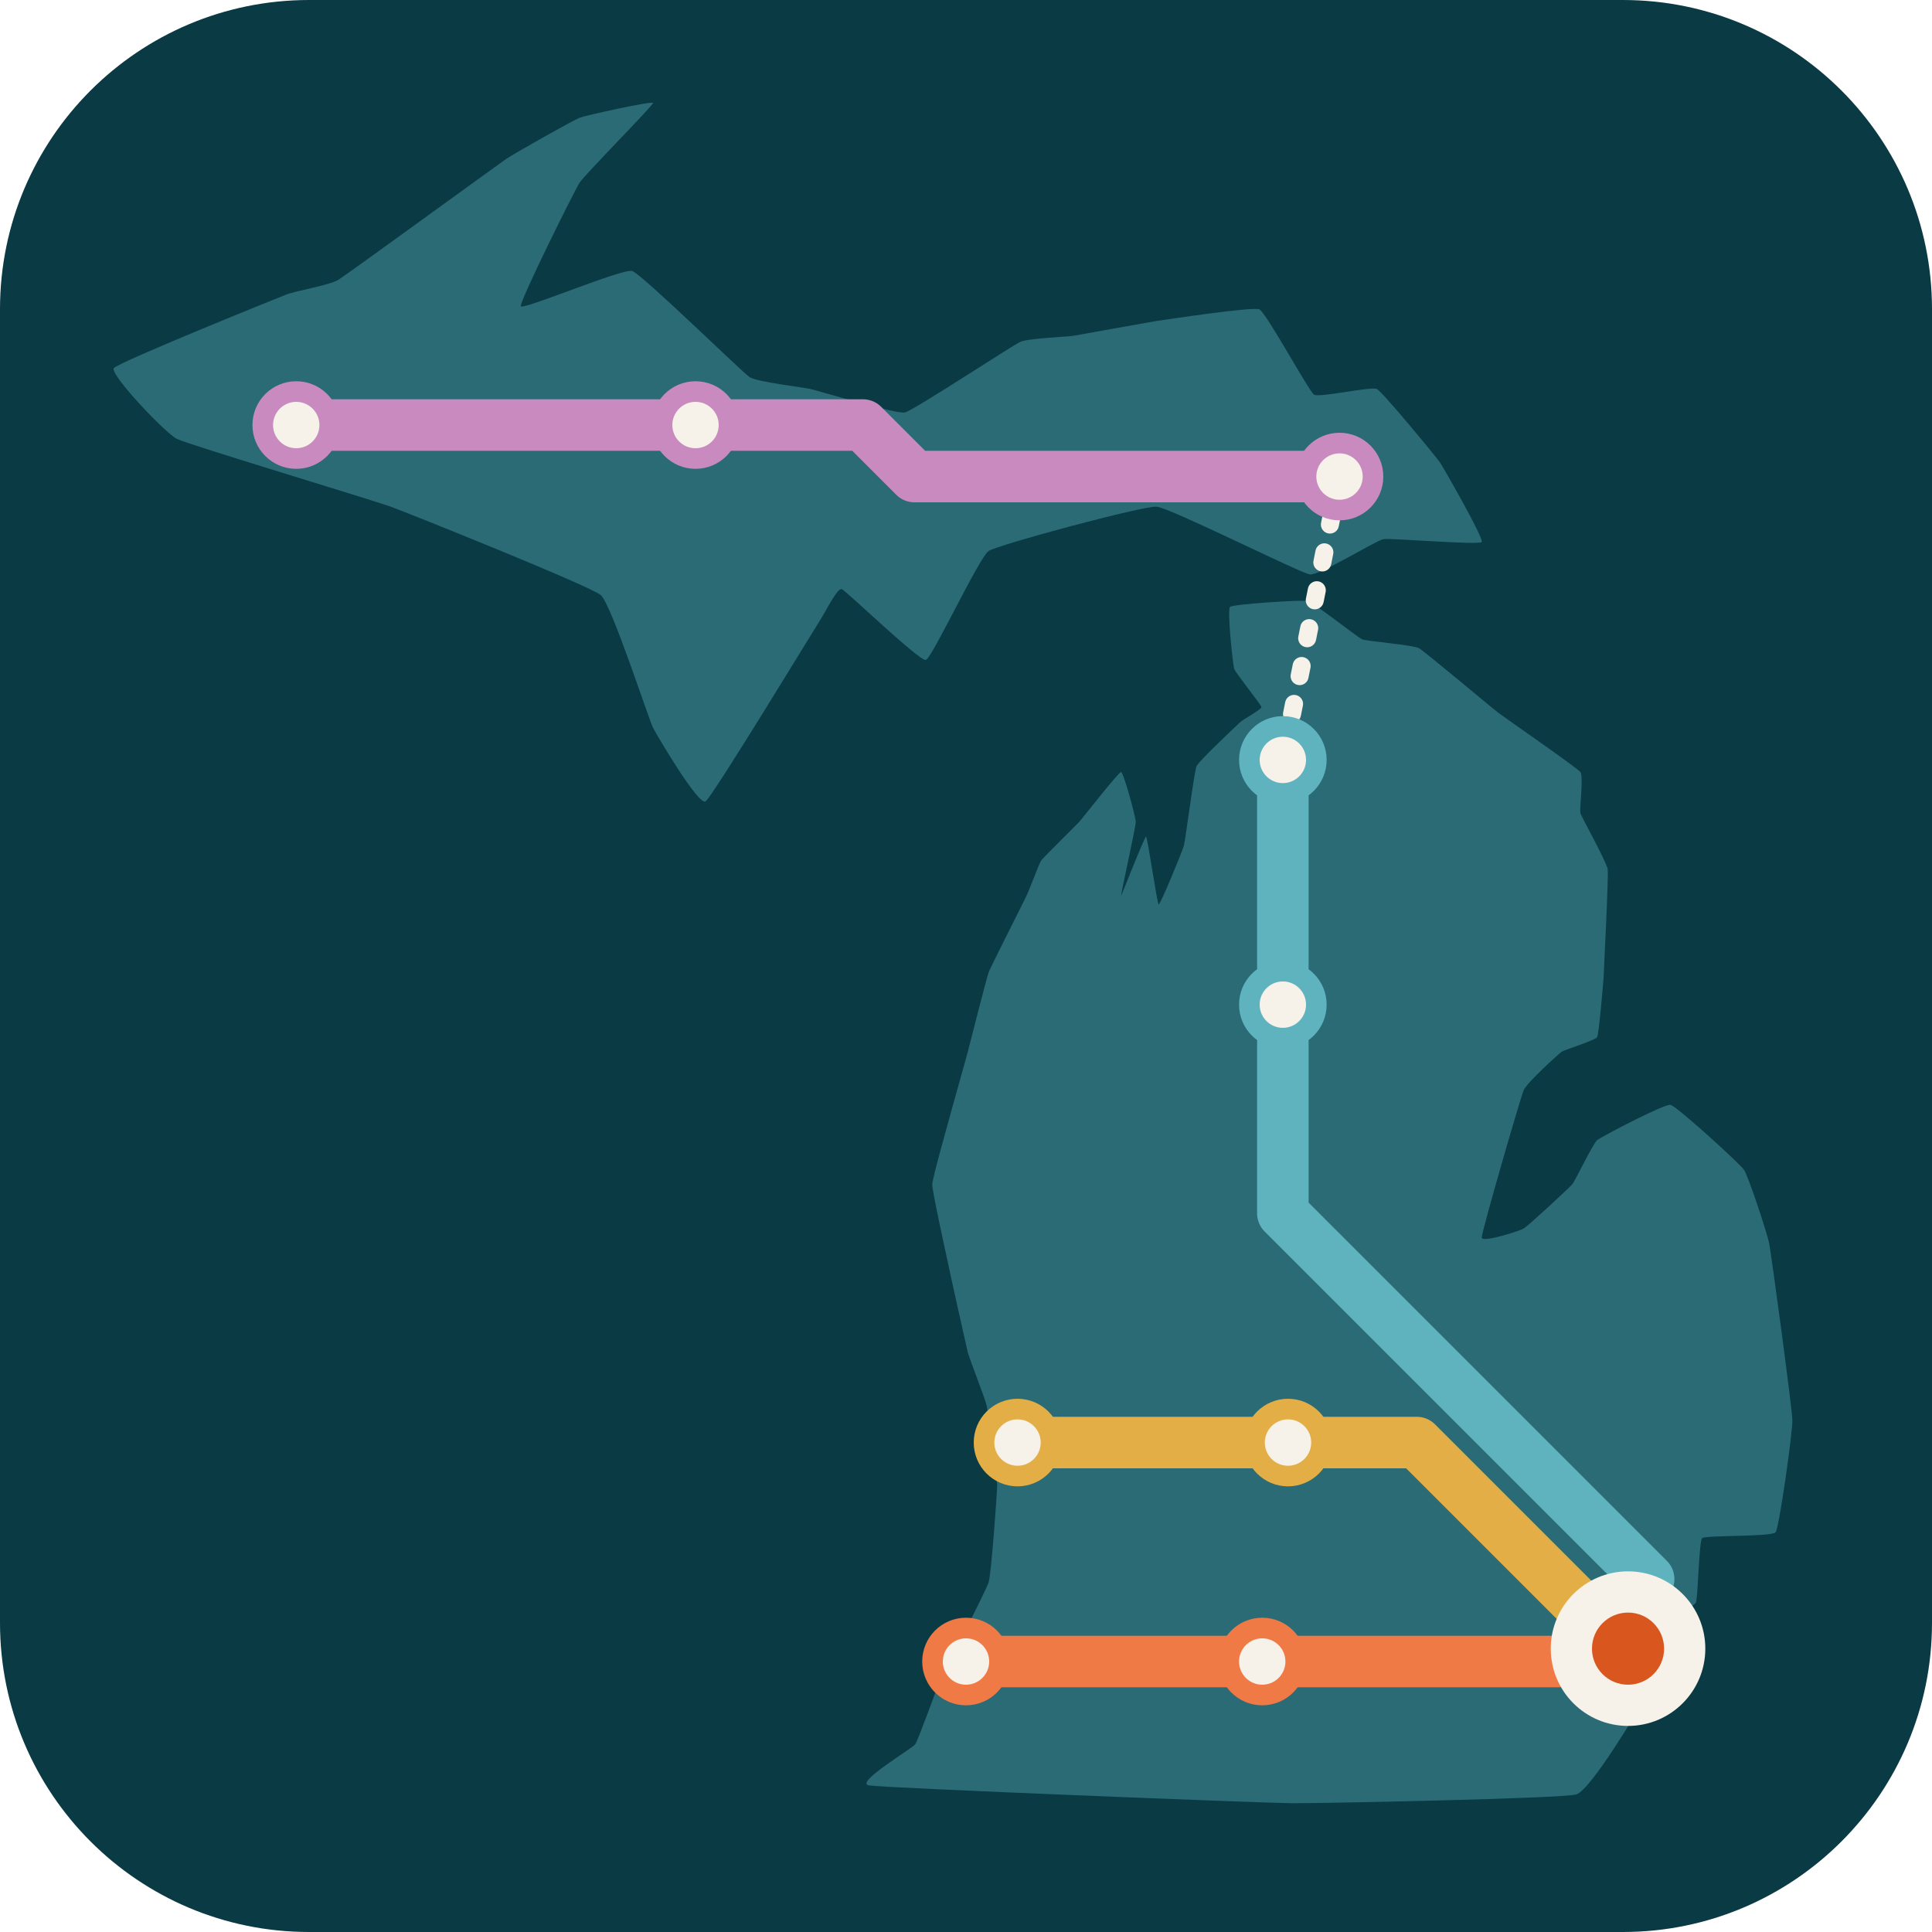
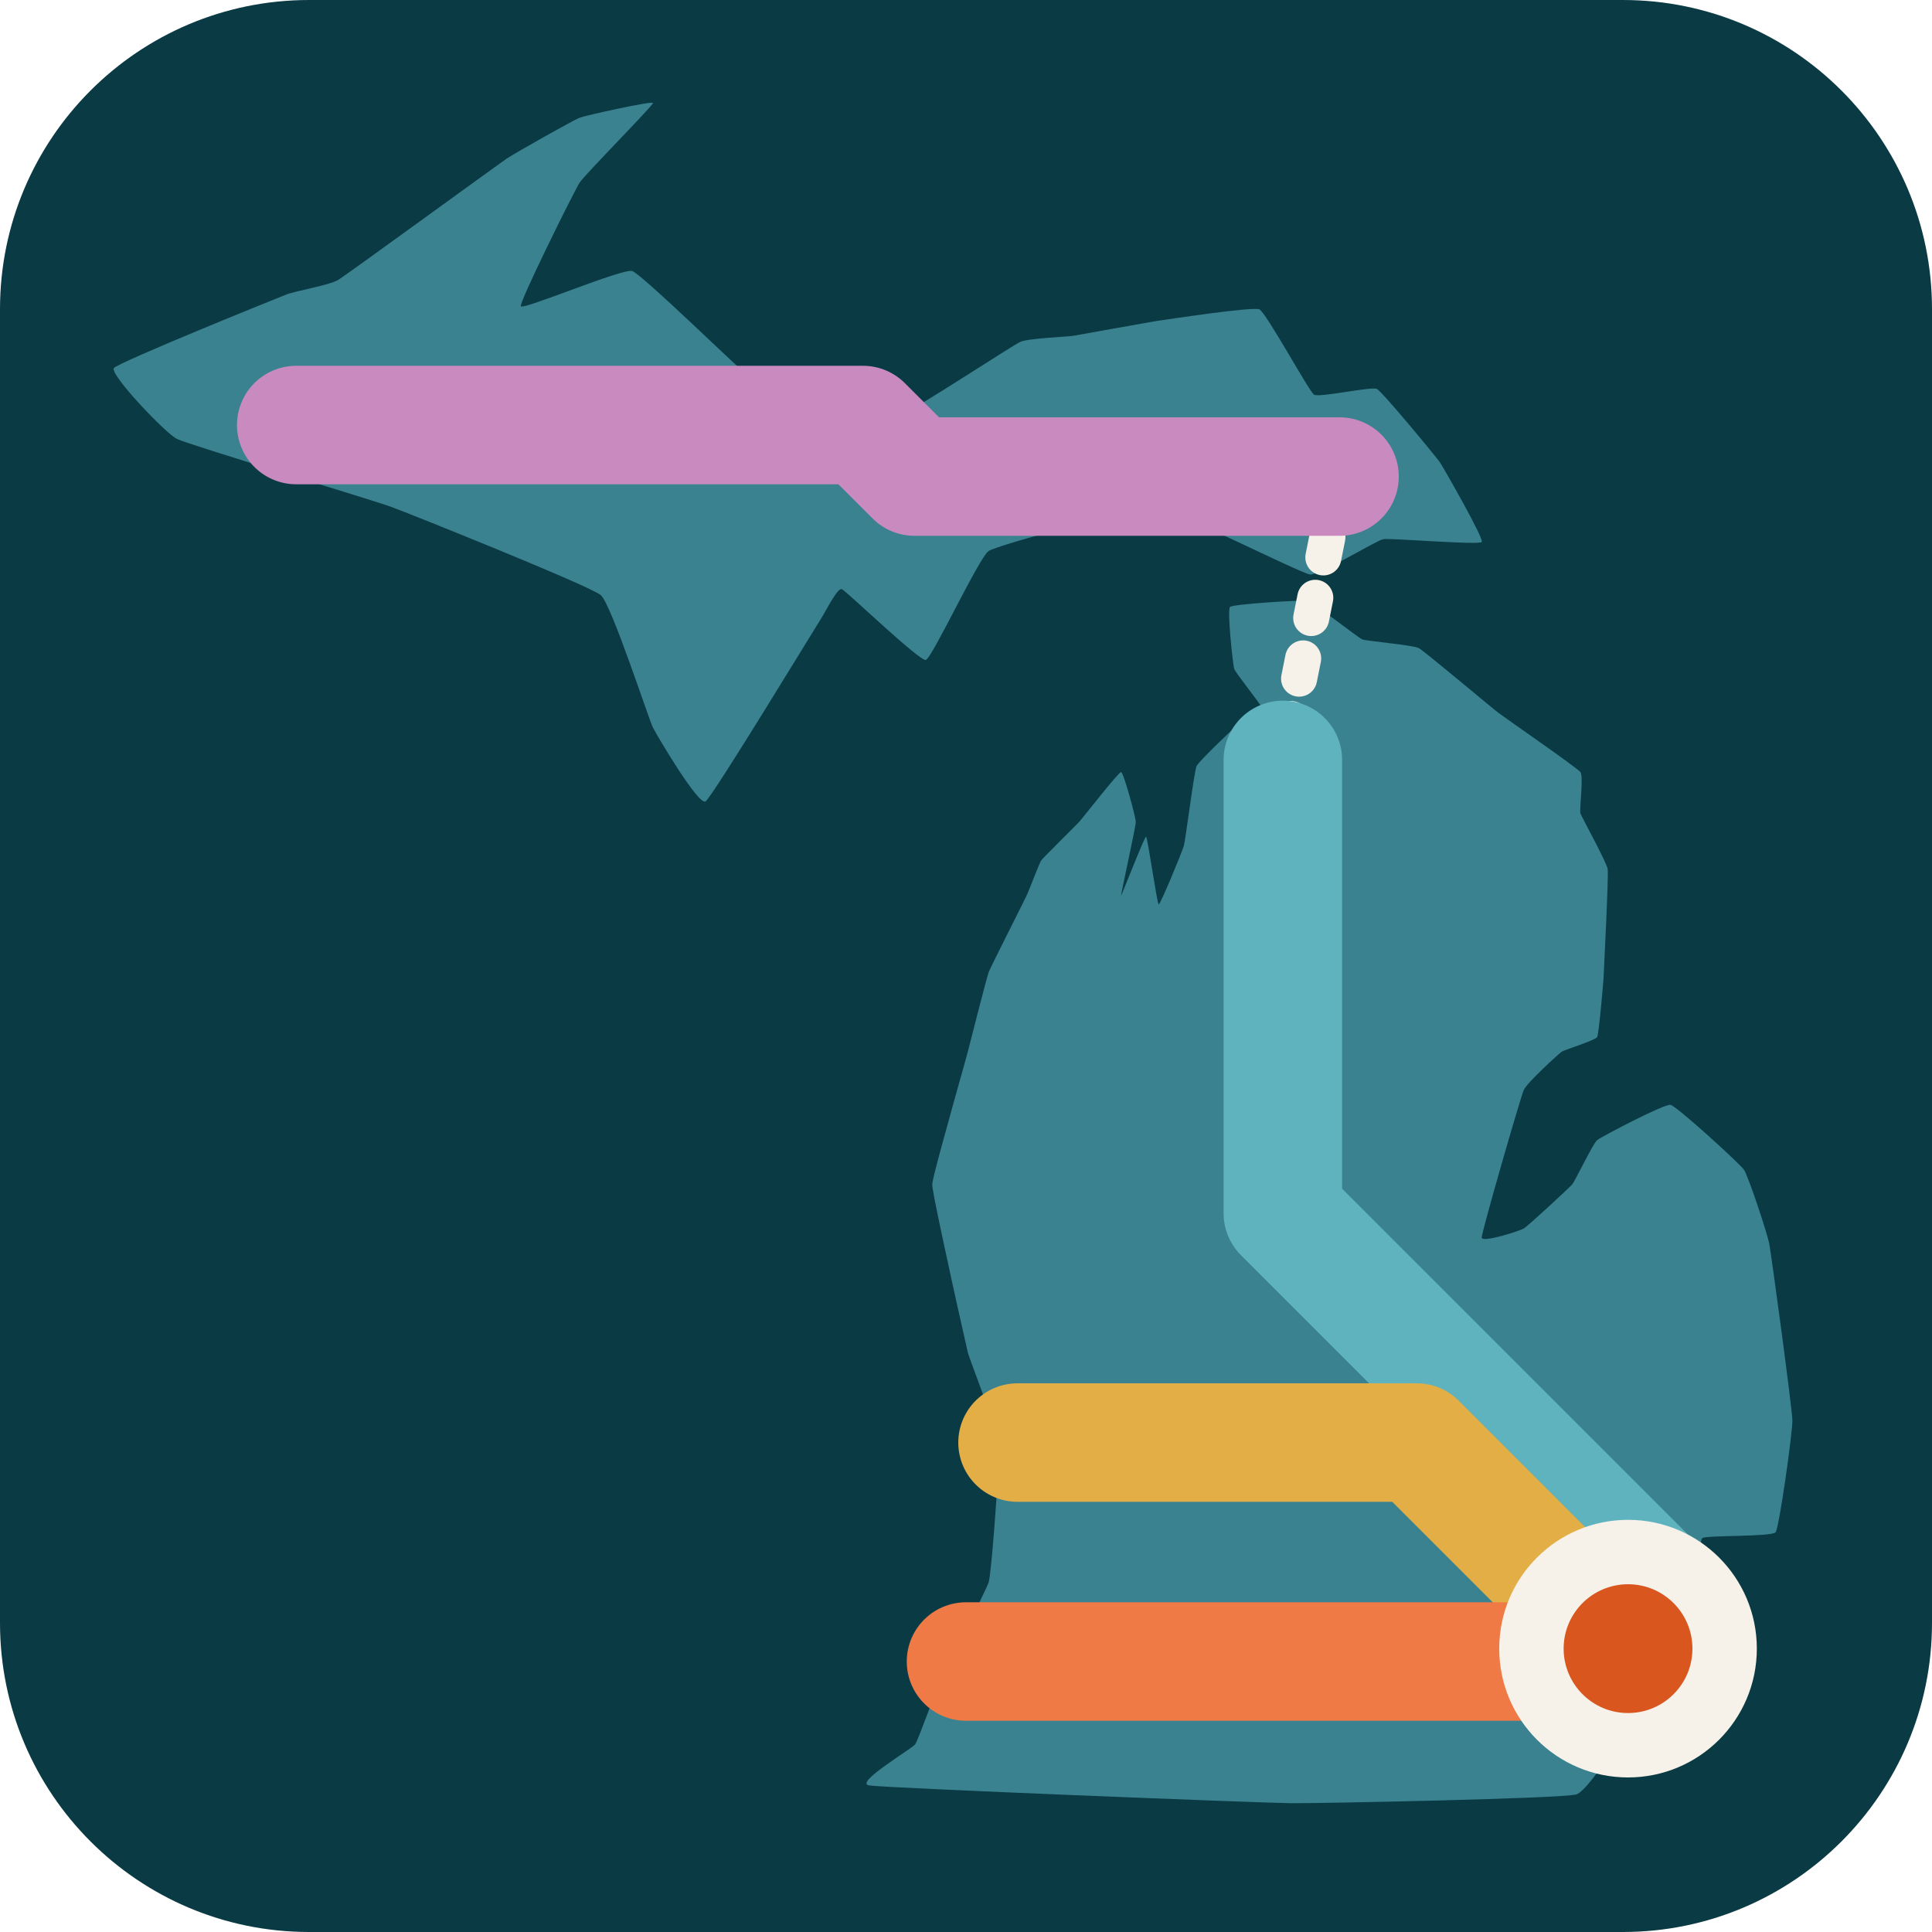
<svg xmlns="http://www.w3.org/2000/svg" viewBox="130 290 750 750" role="img" aria-label="Michigan Skills">
  <rect x="130" y="290" width="750" height="750" rx="120" fill="#0A3A44" />
-   <path d="M741.9 986.6 C736.2 988.2 642.6 990.1 631.1 990.0 C619.7 989.9 473.5 984.1 467.4 983.1 C461.3 982.2 484.2 968.8 485.3 967.1 C486.5 965.4 493.9 944.6 495.1 942.0 C496.3 939.3 512.9 907.4 513.8 904.2 C514.8 901.1 517.1 869.3 517.1 866.5 C517.1 863.6 513.5 837.7 513.0 835.6 C512.6 833.4 506.3 817.4 505.7 815.0 C505.1 812.6 498.1 781.1 497.6 778.4 C497.0 775.7 491.8 752.0 491.9 749.8 C491.9 747.6 497.8 726.8 498.4 724.6 C498.9 722.5 505.1 700.7 505.7 698.3 C506.3 695.9 512.9 670.0 513.8 667.4 C514.8 664.9 527.7 639.5 528.5 637.7 C529.4 635.9 533.4 625.2 534.2 624.0 C535.1 622.8 547.6 610.5 548.9 609.1 C550.2 607.7 564.2 589.7 565.2 589.7 C566.1 589.7 570.9 607.1 570.9 609.1 C570.9 611.1 565.0 637.5 565.2 637.7 C565.3 637.9 574.3 614.7 574.9 614.8 C575.5 615.0 579.2 641.0 579.8 641.1 C580.4 641.3 589.0 620.5 589.6 618.2 C590.2 616.0 593.6 589.4 594.5 587.4 C595.4 585.4 610.5 571.2 611.6 570.2 C612.6 569.3 619.8 565.3 619.7 564.5 C619.6 563.6 609.6 551.2 609.1 549.6 C608.6 548.0 606.3 526.7 607.5 525.6 C608.7 524.5 635.5 522.8 637.6 523.3 C639.8 523.8 657.0 537.4 658.8 538.2 C660.6 538.9 678.6 540.4 680.8 541.6 C683.0 542.8 709.1 564.8 711.8 566.8 C714.4 568.8 742.2 588.0 743.5 589.7 C744.8 591.3 743.1 604.1 743.5 605.7 C744.0 607.2 753.7 624.7 754.1 627.4 C754.5 630.1 752.6 667.0 752.5 669.7 C752.3 672.4 750.7 691.4 750.0 692.6 C749.4 693.8 737.4 697.5 736.2 698.3 C735.0 699.2 722.8 710.2 721.5 713.2 C720.2 716.2 705.2 768.1 705.2 770.4 C705.2 772.6 720.1 767.8 721.5 766.9 C723.0 766.1 739.1 751.2 740.3 749.8 C741.5 748.4 748.4 733.9 750.0 732.6 C751.6 731.3 776.2 718.4 778.5 718.9 C780.9 719.4 805.5 741.8 807.0 744.1 C808.6 746.3 816.0 768.6 816.8 772.7 C817.6 776.7 825.7 836.6 825.8 841.3 C825.9 846.0 820.7 882.9 819.3 884.8 C817.8 886.7 792.0 885.9 790.8 887.1 C789.5 888.2 789.2 910.6 788.3 912.2 C787.5 913.8 771.2 923.2 770.4 924.8 C769.5 926.4 769.1 947.4 768.0 950.0 C766.8 952.5 747.6 984.9 741.9 986.6Z" fill="#2A6B76" />
-   <path d="M174.2 432.9 C176.0 430.6 237.4 405.8 241.0 404.4 C244.6 402.9 257.8 400.8 261.4 398.6 C264.9 396.4 322.6 354.4 326.5 351.7 C330.4 349.1 352.7 336.6 355.0 335.7 C357.4 334.8 383.5 329.0 383.5 330.0 C383.5 331.0 357.2 357.6 355.0 360.9 C352.9 364.2 331.4 407.5 332.2 408.9 C333.1 410.4 371.7 394.1 375.4 395.2 C379.1 396.3 418.1 434.5 421.0 436.4 C423.9 438.3 442.1 440.4 444.6 441.0 C447.1 441.5 477.9 450.9 481.3 450.1 C484.7 449.3 523.3 423.9 526.1 422.7 C528.8 421.4 544.2 420.7 546.4 420.4 C548.6 420.0 576.0 415.1 579.0 414.6 C582.0 414.2 616.4 408.9 618.9 410.1 C621.5 411.3 638.2 442.0 640.1 443.2 C642.0 444.5 662.5 439.9 664.5 441.0 C666.6 442.0 687.3 467.1 689.0 469.5 C690.6 472.0 706.2 499.2 705.2 500.4 C704.3 501.7 669.7 498.8 667.0 499.3 C664.2 499.8 642.1 513.5 638.5 513.0 C634.8 512.5 584.2 487.1 579.0 486.7 C573.8 486.3 517.6 501.4 513.8 503.9 C510.1 506.3 491.8 545.6 489.4 546.2 C487.0 546.8 458.5 519.4 456.8 518.7 C455.1 518.1 450.9 526.7 448.7 530.2 C446.5 533.6 406.6 599.3 403.9 601.1 C401.2 602.9 385.2 575.8 383.5 572.5 C381.8 569.2 367.4 524.6 363.2 521.0 C358.9 517.4 288.6 489.2 281.7 486.7 C274.9 484.2 203.1 462.6 198.7 460.4 C194.2 458.2 172.5 435.3 174.2 432.9Z" fill="#2A6B76" />
-   <path d="M650 475 L628 585" fill="none" stroke="#F6F2E9" stroke-width="7" stroke-dasharray="4 11" stroke-linecap="round" />
-   <path d="M628 585 L628 761 L770 903" fill="none" stroke="#5FB3BF" stroke-width="20" stroke-linecap="round" stroke-linejoin="round" />
-   <path d="M525 850 L680 850 L752 922" fill="none" stroke="#E3AE45" stroke-width="20" stroke-linecap="round" stroke-linejoin="round" />
-   <path d="M505 935 L735 935" fill="none" stroke="#F07A45" stroke-width="20" stroke-linecap="round" stroke-linejoin="round" />
-   <path d="M245 455 L465 455 L485 475 L650 475" fill="none" stroke="#C98BBF" stroke-width="20" stroke-linecap="round" stroke-linejoin="round" />
-   <circle cx="628" cy="585" r="13" fill="#F6F2E9" stroke="#5FB3BF" stroke-width="8" />
-   <circle cx="628" cy="680" r="13" fill="#F6F2E9" stroke="#5FB3BF" stroke-width="8" />
-   <circle cx="525" cy="850" r="13" fill="#F6F2E9" stroke="#E3AE45" stroke-width="8" />
-   <circle cx="630" cy="850" r="13" fill="#F6F2E9" stroke="#E3AE45" stroke-width="8" />
-   <circle cx="505" cy="935" r="13" fill="#F6F2E9" stroke="#F07A45" stroke-width="8" />
-   <circle cx="620" cy="935" r="13" fill="#F6F2E9" stroke="#F07A45" stroke-width="8" />
-   <circle cx="245" cy="455" r="13" fill="#F6F2E9" stroke="#C98BBF" stroke-width="8" />
-   <circle cx="400" cy="455" r="13" fill="#F6F2E9" stroke="#C98BBF" stroke-width="8" />
-   <circle cx="650" cy="475" r="13" fill="#F6F2E9" stroke="#C98BBF" stroke-width="8" />
-   <circle cx="762" cy="930" r="30" fill="#F6F2E9" />
-   <circle cx="762" cy="930" r="14" fill="#D9561F" />
+   <path d="M741.9 986.6 C736.2 988.2 642.6 990.1 631.1 990.0 C619.7 989.9 473.5 984.1 467.4 983.1 C461.3 982.2 484.2 968.8 485.3 967.1 C486.5 965.4 493.9 944.6 495.1 942.0 C496.3 939.3 512.9 907.4 513.8 904.2 C514.8 901.1 517.1 869.3 517.1 866.5 C517.1 863.6 513.5 837.7 513.0 835.6 C512.6 833.4 506.3 817.4 505.7 815.0 C505.1 812.6 498.1 781.1 497.6 778.4 C497.0 775.7 491.8 752.0 491.9 749.8 C491.9 747.6 497.8 726.8 498.4 724.6 C498.9 722.5 505.1 700.7 505.7 698.3 C506.3 695.9 512.9 670.0 513.8 667.4 C514.8 664.9 527.7 639.5 528.5 637.7 C529.4 635.9 533.4 625.2 534.2 624.0 C535.1 622.8 547.6 610.5 548.9 609.1 C550.2 607.7 564.2 589.7 565.2 589.7 C566.1 589.7 570.9 607.1 570.9 609.1 C570.9 611.1 565.0 637.5 565.2 637.7 C565.3 637.9 574.3 614.7 574.9 614.8 C575.5 615.0 579.2 641.0 579.8 641.1 C580.4 641.3 589.0 620.5 589.6 618.2 C590.2 616.0 593.6 589.4 594.5 587.4 C595.4 585.4 610.5 571.2 611.6 570.2 C612.6 569.3 619.8 565.3 619.7 564.5 C619.6 563.6 609.6 551.2 609.1 549.6 C608.6 548.0 606.3 526.7 607.5 525.6 C608.7 524.5 635.5 522.8 637.6 523.3 C639.8 523.8 657.0 537.4 658.8 538.2 C660.6 538.9 678.6 540.4 680.8 541.6 C683.0 542.8 709.1 564.8 711.8 566.8 C714.4 568.8 742.2 588.0 743.5 589.7 C744.8 591.3 743.1 604.1 743.5 605.7 C744.0 607.2 753.7 624.7 754.1 627.4 C754.5 630.1 752.6 667.0 752.5 669.7 C752.3 672.4 750.7 691.4 750.0 692.6 C749.4 693.8 737.4 697.5 736.2 698.3 C735.0 699.2 722.8 710.2 721.5 713.2 C720.2 716.2 705.2 768.1 705.2 770.4 C705.2 772.6 720.1 767.8 721.5 766.9 C723.0 766.1 739.1 751.2 740.3 749.8 C741.5 748.4 748.4 733.9 750.0 732.6 C751.6 731.3 776.2 718.4 778.5 718.9 C780.9 719.4 805.5 741.8 807.0 744.1 C808.6 746.3 816.0 768.6 816.8 772.7 C817.6 776.7 825.7 836.6 825.8 841.3 C825.9 846.0 820.7 882.9 819.3 884.8 C817.8 886.7 792.0 885.9 790.8 887.1 C789.5 888.2 789.2 910.6 788.3 912.2 C787.5 913.8 771.2 923.2 770.4 924.8 C769.5 926.4 769.1 947.4 768.0 950.0 C766.8 952.5 747.6 984.9 741.9 986.6Z" fill="#3B8290" />
+   <path d="M174.2 432.9 C176.0 430.6 237.4 405.8 241.0 404.4 C244.6 402.9 257.8 400.8 261.4 398.6 C264.9 396.4 322.6 354.4 326.5 351.7 C330.4 349.1 352.7 336.6 355.0 335.7 C357.4 334.8 383.5 329.0 383.5 330.0 C383.5 331.0 357.2 357.6 355.0 360.9 C352.9 364.2 331.4 407.5 332.2 408.9 C333.1 410.4 371.7 394.1 375.4 395.2 C379.1 396.3 418.1 434.5 421.0 436.4 C423.9 438.3 442.1 440.4 444.6 441.0 C447.1 441.5 477.9 450.9 481.3 450.1 C484.7 449.3 523.3 423.9 526.1 422.7 C528.8 421.4 544.2 420.7 546.4 420.4 C548.6 420.0 576.0 415.1 579.0 414.6 C582.0 414.2 616.4 408.9 618.9 410.1 C621.5 411.3 638.2 442.0 640.1 443.2 C642.0 444.5 662.5 439.9 664.5 441.0 C666.6 442.0 687.3 467.1 689.0 469.5 C690.6 472.0 706.2 499.2 705.2 500.4 C704.3 501.7 669.7 498.8 667.0 499.3 C664.2 499.8 642.1 513.5 638.5 513.0 C634.8 512.5 584.2 487.1 579.0 486.7 C573.8 486.3 517.6 501.4 513.8 503.9 C510.1 506.3 491.8 545.6 489.4 546.2 C487.0 546.8 458.5 519.4 456.8 518.7 C455.1 518.1 450.9 526.7 448.7 530.2 C446.5 533.6 406.6 599.3 403.9 601.1 C401.2 602.9 385.2 575.8 383.5 572.5 C381.8 569.2 367.4 524.6 363.2 521.0 C358.9 517.4 288.6 489.2 281.7 486.7 C274.9 484.2 203.1 462.6 198.7 460.4 C194.2 458.2 172.5 435.3 174.2 432.9Z" fill="#3B8290" />
+   <path d="M650 475 L628 585" fill="none" stroke="#F6F2E9" stroke-width="14" stroke-dasharray="8 16" stroke-linecap="round" />
+   <path d="M628 585 L628 761 L770 903" fill="none" stroke="#5FB3BF" stroke-width="46" stroke-linecap="round" stroke-linejoin="round" />
+   <path d="M525 850 L680 850 L752 922" fill="none" stroke="#E3AE45" stroke-width="46" stroke-linecap="round" stroke-linejoin="round" />
+   <path d="M505 935 L735 935" fill="none" stroke="#F07A45" stroke-width="46" stroke-linecap="round" stroke-linejoin="round" />
+   <path d="M245 455 L465 455 L485 475 L650 475" fill="none" stroke="#C98BBF" stroke-width="46" stroke-linecap="round" stroke-linejoin="round" />
+   <circle cx="628" cy="585" r="0" fill="#F6F2E9" stroke="#5FB3BF" stroke-width="0" />
+   <circle cx="628" cy="680" r="0" fill="#F6F2E9" stroke="#5FB3BF" stroke-width="0" />
+   <circle cx="525" cy="850" r="0" fill="#F6F2E9" stroke="#E3AE45" stroke-width="0" />
+   <circle cx="630" cy="850" r="0" fill="#F6F2E9" stroke="#E3AE45" stroke-width="0" />
+   <circle cx="505" cy="935" r="0" fill="#F6F2E9" stroke="#F07A45" stroke-width="0" />
+   <circle cx="620" cy="935" r="0" fill="#F6F2E9" stroke="#F07A45" stroke-width="0" />
+   <circle cx="245" cy="455" r="0" fill="#F6F2E9" stroke="#C98BBF" stroke-width="0" />
+   <circle cx="400" cy="455" r="0" fill="#F6F2E9" stroke="#C98BBF" stroke-width="0" />
+   <circle cx="650" cy="475" r="0" fill="#F6F2E9" stroke="#C98BBF" stroke-width="0" />
+   <circle cx="762" cy="930" r="50" fill="#F6F2E9" />
+   <circle cx="762" cy="930" r="25" fill="#D9561F" />
</svg>
